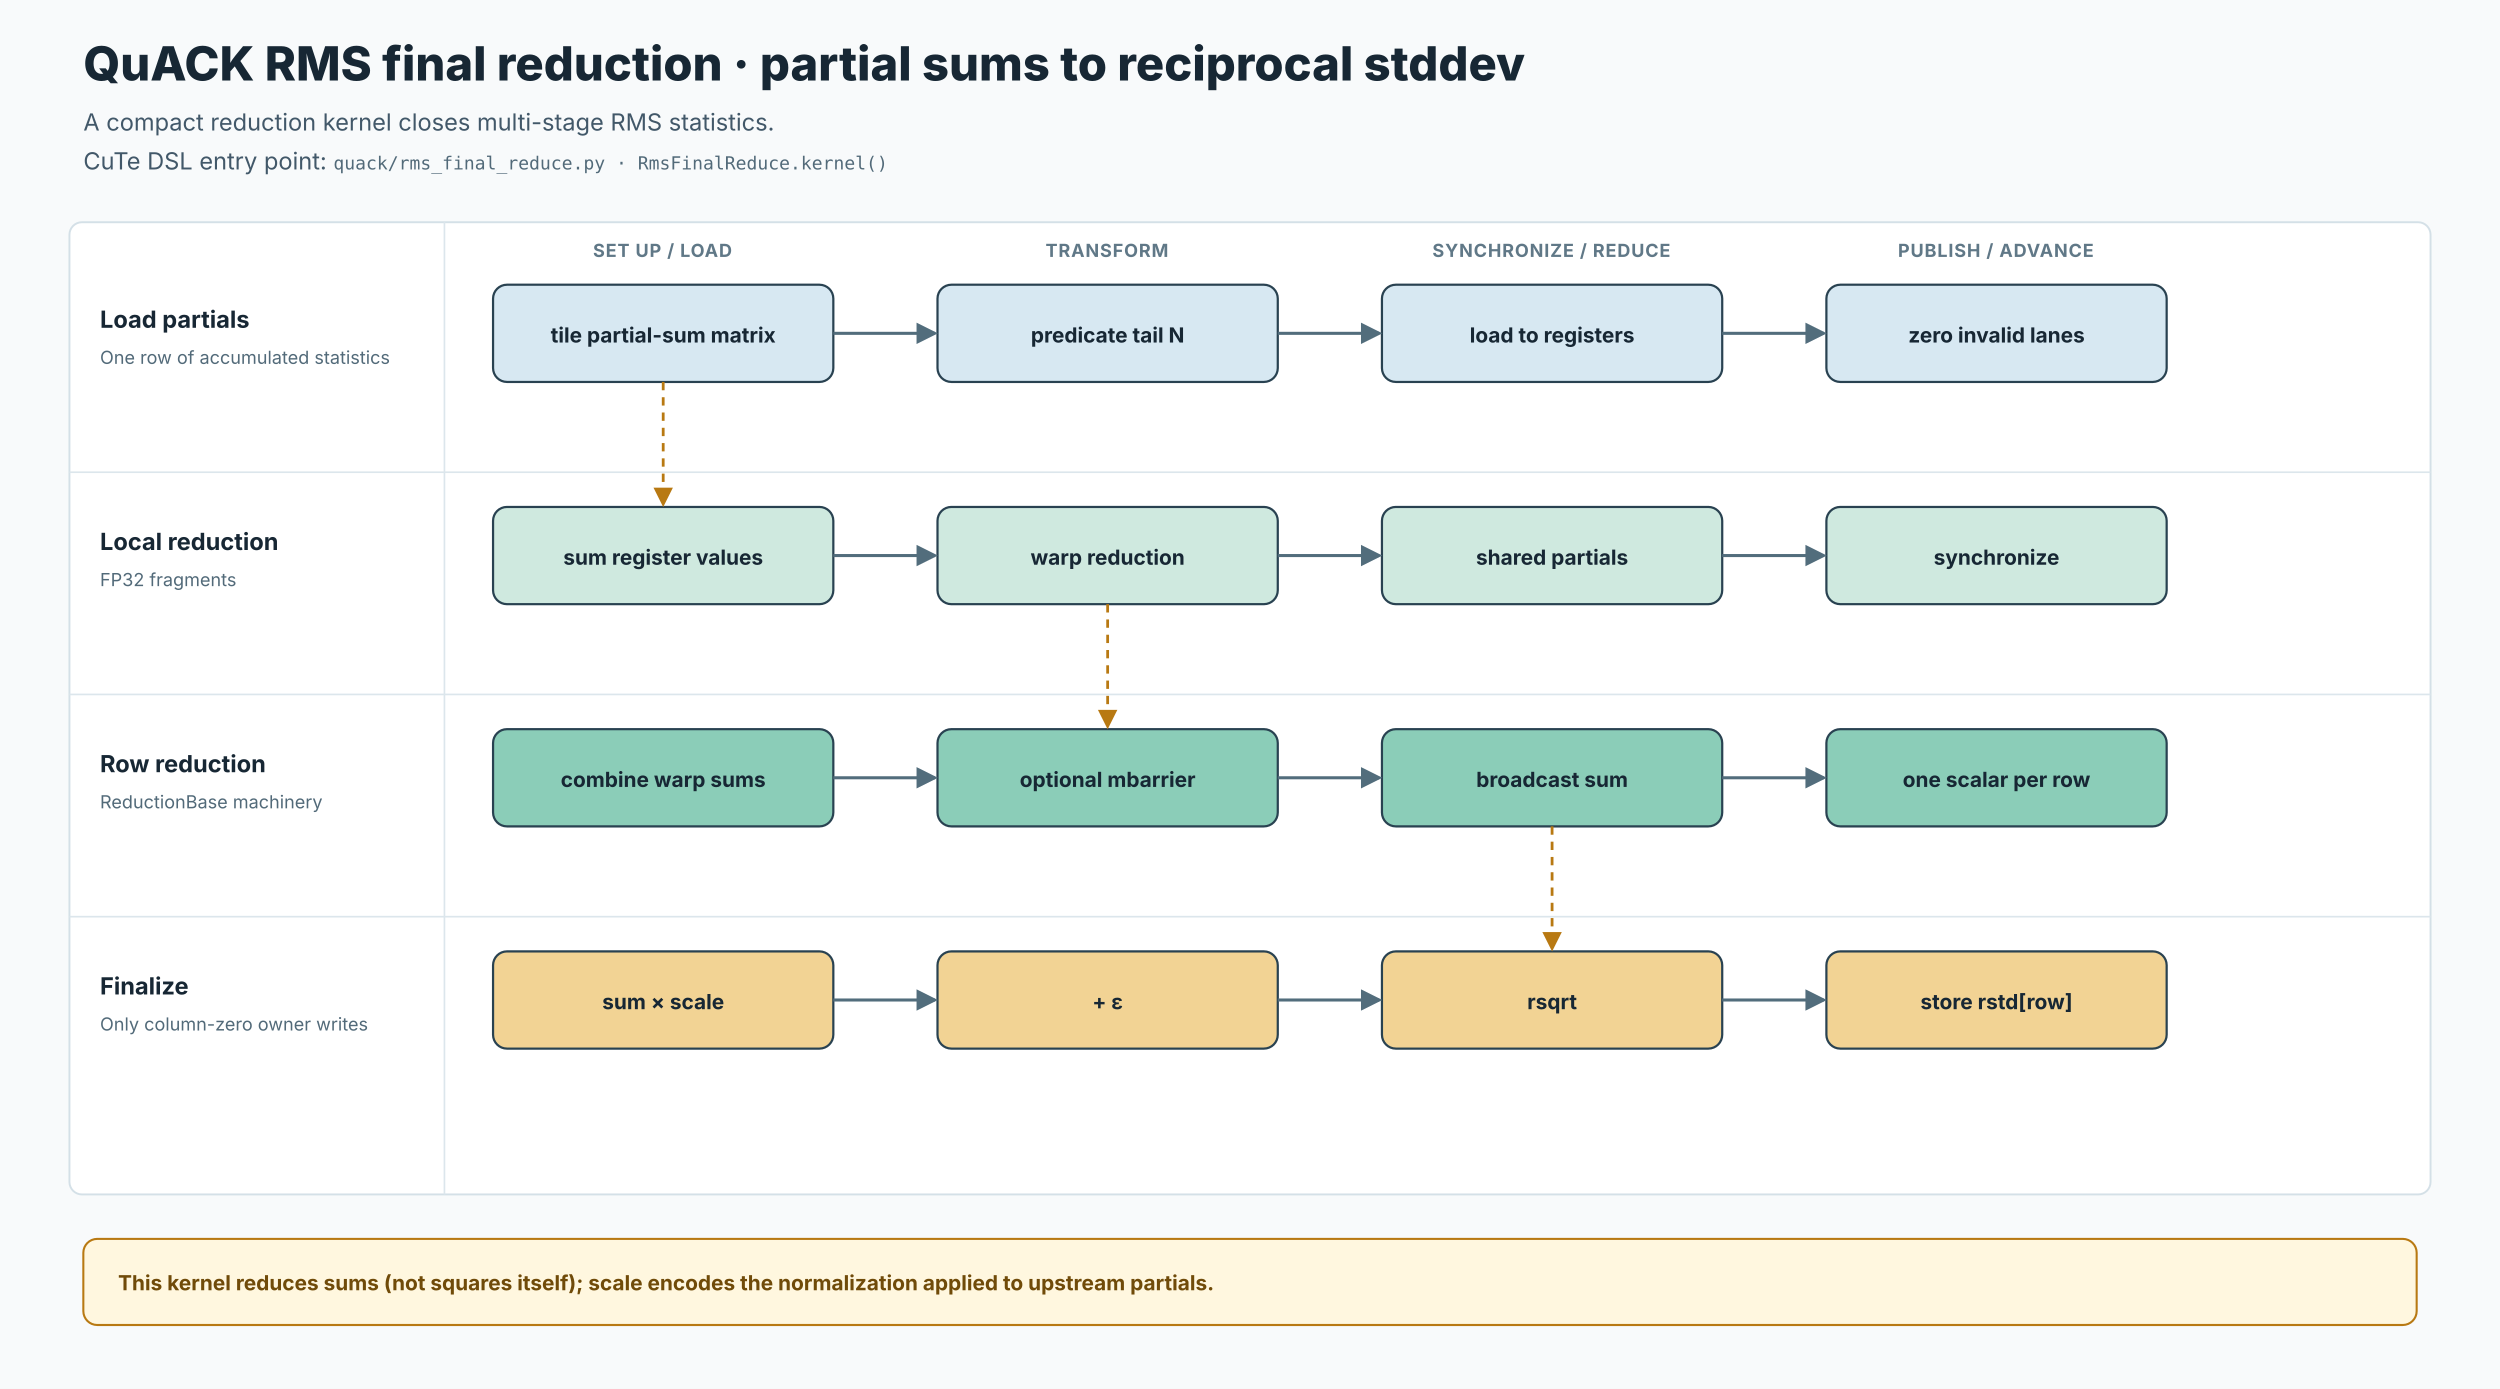
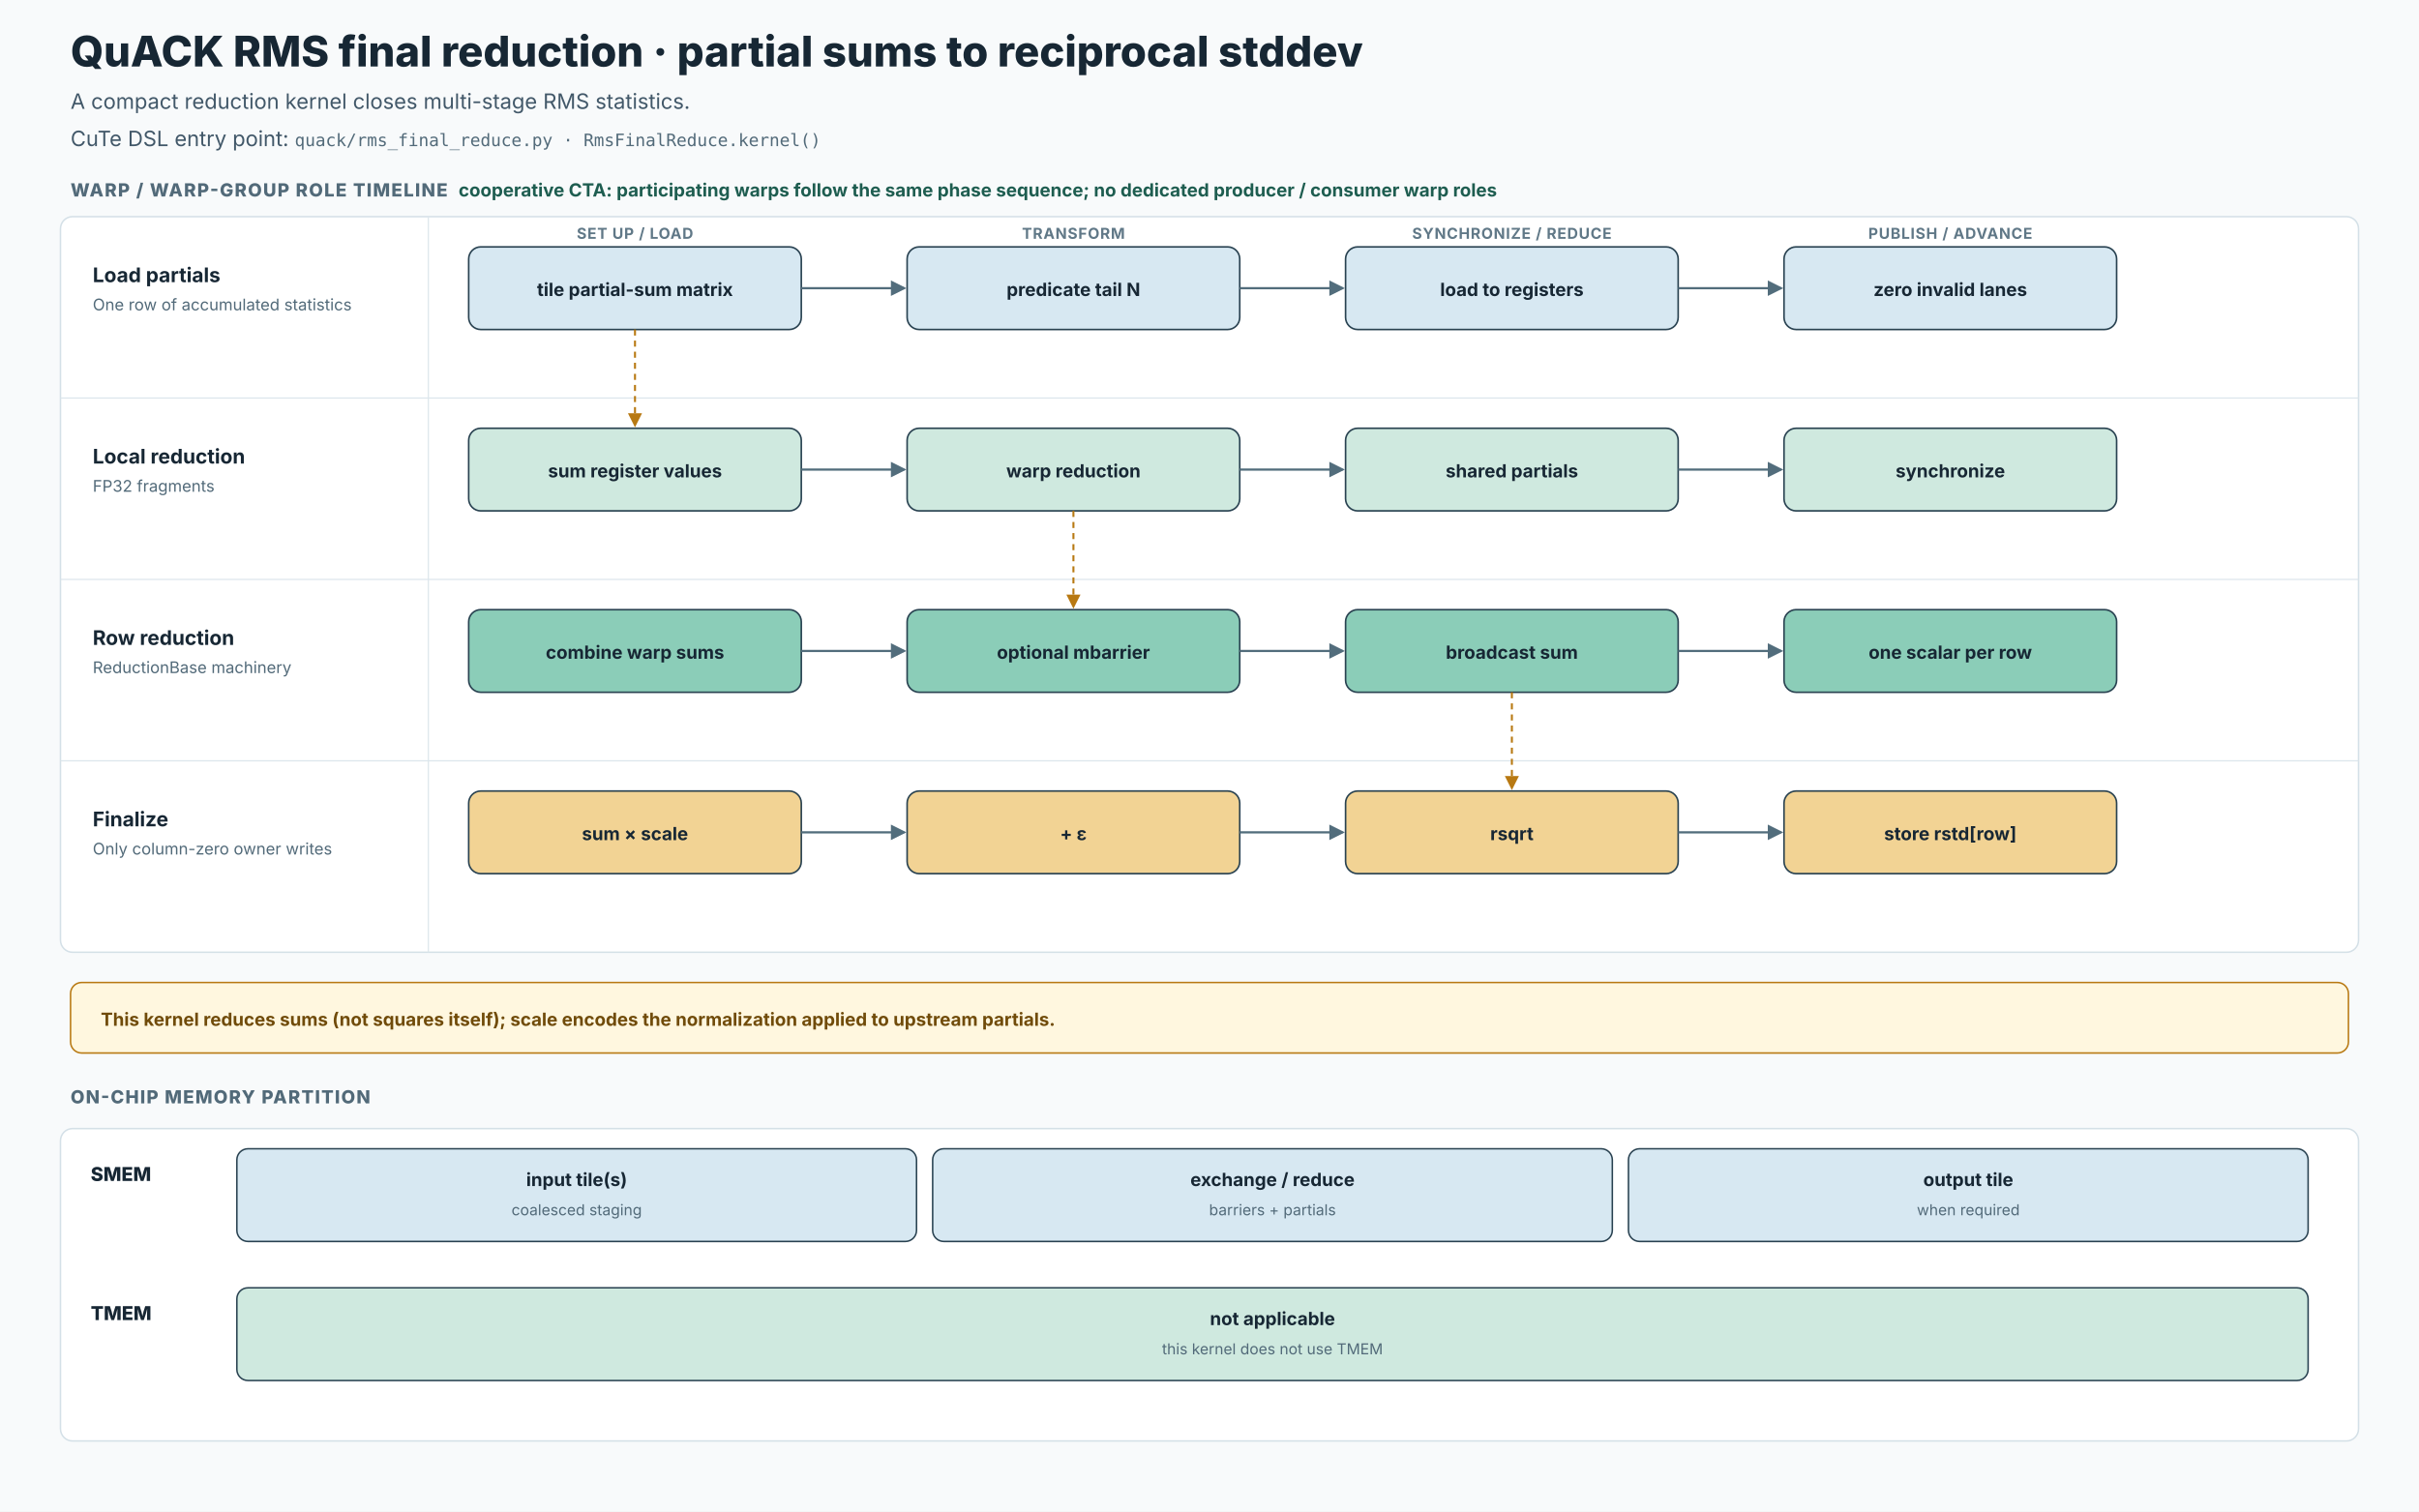
- <svg xmlns="http://www.w3.org/2000/svg" width="1800" height="1000" viewBox="0 0 1800 1000" role="img" aria-labelledby="title desc">
+ <svg xmlns="http://www.w3.org/2000/svg" width="2400" height="1500" viewBox="0 0 2400 1500" role="img" aria-labelledby="title desc">
  <defs>
    <style>
      text { font-family: Inter, ui-sans-serif, system-ui, -apple-system, BlinkMacSystemFont, "Segoe UI", sans-serif; fill: #172734; }
-       .title { font-size: 34px; font-weight: 760; } .subtitle { font-size: 17px; fill: #425869; }
-       .lane { font-size: 17px; font-weight: 730; } .lane-note { font-size: 13px; fill: #526a79; }
-       .phase { font-size: 13px; font-weight: 700; fill: #607887; text-anchor: middle; letter-spacing: .6px; }
-       .box { font-size: 15px; font-weight: 700; text-anchor: middle; dominant-baseline: middle; }
-       .mini { font-size: 12px; font-weight: 650; fill: #425869; text-anchor: middle; dominant-baseline: middle; }
+       .title { font-size: 42px; font-weight: 760; } .subtitle { font-size: 21px; fill: #425869; }
+       .panel-title { font-size: 18px; font-weight: 780; fill: #526a79; letter-spacing: 1.2px; }
+       .lane { font-size: 20px; font-weight: 730; } .lane-note { font-size: 16px; fill: #526a79; }
+       .phase { font-size: 15px; font-weight: 700; fill: #607887; text-anchor: middle; letter-spacing: .7px; }
+       .box { font-size: 18px; font-weight: 700; text-anchor: middle; dominant-baseline: middle; }
+       .mini { font-size: 15px; font-weight: 650; fill: #425869; text-anchor: middle; dominant-baseline: middle; }
      .node { stroke: #294251; stroke-width: 1.6; } .grid { stroke: #dce6ec; stroke-width: 1.2; }
      .arrow { fill: none; stroke: #526d7c; stroke-width: 2.2; marker-end: url(#arrow); }
      .dep { fill: none; stroke: #b87912; stroke-width: 2; stroke-dasharray: 6 5; marker-end: url(#gold); }
-       .note { font-size: 15px; font-weight: 650; fill: #704b09; } .source { font-family: ui-monospace, SFMono-Regular, Menlo, Consolas, monospace; font-size: 13px; fill: #526a79; }
+       .note { font-size: 18px; font-weight: 650; fill: #704b09; } .source { font-family: ui-monospace, SFMono-Regular, Menlo, Consolas, monospace; font-size: 17px; fill: #526a79; }
+       .role-summary { font-size: 18px; font-weight: 680; fill: #1e5d50; }
+       .memory-label { font-size: 19px; font-weight: 760; } .mem-node { stroke: #294251; stroke-width: 1.5; }
+       .mem-name { font-size: 18px; font-weight: 740; text-anchor: middle; } .mem-note { font-size: 15px; fill: #526a79; text-anchor: middle; }
    </style>
    <marker id="arrow" viewBox="0 0 10 10" refX="8.5" refY="5" markerWidth="7" markerHeight="7" orient="auto">
      <path d="M0 0L10 5L0 10Z" fill="#526d7c" />
    </marker>
    <marker id="gold" viewBox="0 0 10 10" refX="8.5" refY="5" markerWidth="7" markerHeight="7" orient="auto">
      <path d="M0 0L10 5L0 10Z" fill="#b87912" />
    </marker>
  </defs>
-   <rect width="1800" height="1000" fill="#f8fafb" />
-   <text class="title" x="60" y="58">QuACK RMS final reduction · partial sums to reciprocal stddev</text>
-   <text class="subtitle" x="60" y="94">A compact reduction kernel closes multi-stage RMS statistics.</text>
-   <text class="subtitle" x="60" y="122">CuTe DSL entry point: <tspan class="source">quack/rms_final_reduce.py · RmsFinalReduce.kernel()</tspan>
+   <rect width="2400" height="1500" fill="#f8fafb" />
+   <text class="title" x="70" y="66">QuACK RMS final reduction · partial sums to reciprocal stddev</text>
+   <text class="subtitle" x="70" y="108">A compact reduction kernel closes multi-stage RMS statistics.</text>
+   <text class="subtitle" x="70" y="145">CuTe DSL entry point: <tspan class="source">quack/rms_final_reduce.py · RmsFinalReduce.kernel()</tspan>
  </text>
-   <rect x="50" y="160" width="1700" height="700" rx="9" fill="#fff" stroke="#d4e0e7" stroke-width="1.4" />
-   <line class="grid" x1="320" y1="160" x2="320" y2="860" />
-   <line class="grid" x1="50" y1="340" x2="1750" y2="340" />
-   <line class="grid" x1="50" y1="500" x2="1750" y2="500" />
-   <line class="grid" x1="50" y1="660" x2="1750" y2="660" />
-   <text class="phase" x="477" y="185">SET UP / LOAD</text>
-   <text class="phase" x="797" y="185">TRANSFORM</text>
-   <text class="phase" x="1117" y="185">SYNCHRONIZE / REDUCE</text>
-   <text class="phase" x="1437" y="185">PUBLISH / ADVANCE</text>
-   <text class="lane" x="72" y="236">Load partials</text>
-   <text class="lane-note" x="72" y="262">One row of accumulated statistics</text>
-   <rect class="node" x="355" y="205" width="245" height="70" rx="10" fill="#d7e8f2" />
-   <text class="box" x="477.5" y="241">tile partial-sum matrix</text>
-   <rect class="node" x="675" y="205" width="245" height="70" rx="10" fill="#d7e8f2" />
-   <text class="box" x="797.5" y="241">predicate tail N</text>
-   <path class="arrow" d="M600 240 H673" />
-   <rect class="node" x="995" y="205" width="245" height="70" rx="10" fill="#d7e8f2" />
-   <text class="box" x="1117.5" y="241">load to registers</text>
-   <path class="arrow" d="M920 240 H993" />
-   <rect class="node" x="1315" y="205" width="245" height="70" rx="10" fill="#d7e8f2" />
-   <text class="box" x="1437.5" y="241">zero invalid lanes</text>
-   <path class="arrow" d="M1240 240 H1313" />
-   <text class="lane" x="72" y="396">Local reduction</text>
-   <text class="lane-note" x="72" y="422">FP32 fragments</text>
-   <rect class="node" x="355" y="365" width="245" height="70" rx="10" fill="#cfe9df" />
-   <text class="box" x="477.5" y="401">sum register values</text>
-   <rect class="node" x="675" y="365" width="245" height="70" rx="10" fill="#cfe9df" />
-   <text class="box" x="797.5" y="401">warp reduction</text>
-   <path class="arrow" d="M600 400 H673" />
-   <rect class="node" x="995" y="365" width="245" height="70" rx="10" fill="#cfe9df" />
-   <text class="box" x="1117.5" y="401">shared partials</text>
-   <path class="arrow" d="M920 400 H993" />
-   <rect class="node" x="1315" y="365" width="245" height="70" rx="10" fill="#cfe9df" />
-   <text class="box" x="1437.5" y="401">synchronize</text>
-   <path class="arrow" d="M1240 400 H1313" />
-   <text class="lane" x="72" y="556">Row reduction</text>
-   <text class="lane-note" x="72" y="582">ReductionBase machinery</text>
-   <rect class="node" x="355" y="525" width="245" height="70" rx="10" fill="#8bcdb8" />
-   <text class="box" x="477.5" y="561">combine warp sums</text>
-   <rect class="node" x="675" y="525" width="245" height="70" rx="10" fill="#8bcdb8" />
-   <text class="box" x="797.5" y="561">optional mbarrier</text>
-   <path class="arrow" d="M600 560 H673" />
-   <rect class="node" x="995" y="525" width="245" height="70" rx="10" fill="#8bcdb8" />
-   <text class="box" x="1117.5" y="561">broadcast sum</text>
-   <path class="arrow" d="M920 560 H993" />
-   <rect class="node" x="1315" y="525" width="245" height="70" rx="10" fill="#8bcdb8" />
-   <text class="box" x="1437.5" y="561">one scalar per row</text>
-   <path class="arrow" d="M1240 560 H1313" />
-   <text class="lane" x="72" y="716">Finalize</text>
-   <text class="lane-note" x="72" y="742">Only column-zero owner writes</text>
-   <rect class="node" x="355" y="685" width="245" height="70" rx="10" fill="#f2d394" />
-   <text class="box" x="477.5" y="721">sum × scale</text>
-   <rect class="node" x="675" y="685" width="245" height="70" rx="10" fill="#f2d394" />
-   <text class="box" x="797.5" y="721">+ ε</text>
-   <path class="arrow" d="M600 720 H673" />
-   <rect class="node" x="995" y="685" width="245" height="70" rx="10" fill="#f2d394" />
-   <text class="box" x="1117.5" y="721">rsqrt</text>
-   <path class="arrow" d="M920 720 H993" />
-   <rect class="node" x="1315" y="685" width="245" height="70" rx="10" fill="#f2d394" />
-   <text class="box" x="1437.5" y="721">store rstd[row]</text>
-   <path class="arrow" d="M1240 720 H1313" />
-   <path class="dep" d="M477.5 275 V363" />
-   <path class="dep" d="M797.5 435 V523" />
-   <path class="dep" d="M1117.5 595 V683" />
-   <rect x="60" y="892" width="1680" height="62" rx="10" fill="#fff7df" stroke="#b87912" stroke-width="1.5" />
-   <text class="note" x="85" y="929">This kernel reduces sums (not squares itself); scale encodes the normalization applied to upstream partials.</text>
+   <text class="panel-title" x="70" y="195">WARP / WARP-GROUP ROLE TIMELINE</text>
+   <text class="role-summary" x="455" y="195">cooperative CTA: participating warps follow the same phase sequence; no dedicated producer / consumer warp roles</text>
+   <rect x="60" y="215" width="2280" height="730" rx="12" fill="#fff" stroke="#d4e0e7" stroke-width="1.5" />
+   <line class="grid" x1="425" y1="215" x2="425" y2="945" />
+   <line class="grid" x1="60" y1="395" x2="2340" y2="395" />
+   <line class="grid" x1="60" y1="575" x2="2340" y2="575" />
+   <line class="grid" x1="60" y1="755" x2="2340" y2="755" />
+   <text class="phase" x="630" y="237">SET UP / LOAD</text>
+   <text class="phase" x="1065" y="237">TRANSFORM</text>
+   <text class="phase" x="1500" y="237">SYNCHRONIZE / REDUCE</text>
+   <text class="phase" x="1935" y="237">PUBLISH / ADVANCE</text>
+   <text class="lane" x="92" y="280">Load partials</text>
+   <text class="lane-note" x="92" y="308">One row of accumulated statistics</text>
+   <rect class="node" x="465" y="245" width="330" height="82" rx="12" fill="#d7e8f2" />
+   <text class="box" x="630" y="287">tile partial-sum matrix</text>
+   <rect class="node" x="900" y="245" width="330" height="82" rx="12" fill="#d7e8f2" />
+   <text class="box" x="1065" y="287">predicate tail N</text>
+   <path class="arrow" d="M795 286 H897" />
+   <rect class="node" x="1335" y="245" width="330" height="82" rx="12" fill="#d7e8f2" />
+   <text class="box" x="1500" y="287">load to registers</text>
+   <path class="arrow" d="M1230 286 H1332" />
+   <rect class="node" x="1770" y="245" width="330" height="82" rx="12" fill="#d7e8f2" />
+   <text class="box" x="1935" y="287">zero invalid lanes</text>
+   <path class="arrow" d="M1665 286 H1767" />
+   <text class="lane" x="92" y="460">Local reduction</text>
+   <text class="lane-note" x="92" y="488">FP32 fragments</text>
+   <rect class="node" x="465" y="425" width="330" height="82" rx="12" fill="#cfe9df" />
+   <text class="box" x="630" y="467">sum register values</text>
+   <rect class="node" x="900" y="425" width="330" height="82" rx="12" fill="#cfe9df" />
+   <text class="box" x="1065" y="467">warp reduction</text>
+   <path class="arrow" d="M795 466 H897" />
+   <rect class="node" x="1335" y="425" width="330" height="82" rx="12" fill="#cfe9df" />
+   <text class="box" x="1500" y="467">shared partials</text>
+   <path class="arrow" d="M1230 466 H1332" />
+   <rect class="node" x="1770" y="425" width="330" height="82" rx="12" fill="#cfe9df" />
+   <text class="box" x="1935" y="467">synchronize</text>
+   <path class="arrow" d="M1665 466 H1767" />
+   <text class="lane" x="92" y="640">Row reduction</text>
+   <text class="lane-note" x="92" y="668">ReductionBase machinery</text>
+   <rect class="node" x="465" y="605" width="330" height="82" rx="12" fill="#8bcdb8" />
+   <text class="box" x="630" y="647">combine warp sums</text>
+   <rect class="node" x="900" y="605" width="330" height="82" rx="12" fill="#8bcdb8" />
+   <text class="box" x="1065" y="647">optional mbarrier</text>
+   <path class="arrow" d="M795 646 H897" />
+   <rect class="node" x="1335" y="605" width="330" height="82" rx="12" fill="#8bcdb8" />
+   <text class="box" x="1500" y="647">broadcast sum</text>
+   <path class="arrow" d="M1230 646 H1332" />
+   <rect class="node" x="1770" y="605" width="330" height="82" rx="12" fill="#8bcdb8" />
+   <text class="box" x="1935" y="647">one scalar per row</text>
+   <path class="arrow" d="M1665 646 H1767" />
+   <text class="lane" x="92" y="820">Finalize</text>
+   <text class="lane-note" x="92" y="848">Only column-zero owner writes</text>
+   <rect class="node" x="465" y="785" width="330" height="82" rx="12" fill="#f2d394" />
+   <text class="box" x="630" y="827">sum × scale</text>
+   <rect class="node" x="900" y="785" width="330" height="82" rx="12" fill="#f2d394" />
+   <text class="box" x="1065" y="827">+ ε</text>
+   <path class="arrow" d="M795 826 H897" />
+   <rect class="node" x="1335" y="785" width="330" height="82" rx="12" fill="#f2d394" />
+   <text class="box" x="1500" y="827">rsqrt</text>
+   <path class="arrow" d="M1230 826 H1332" />
+   <rect class="node" x="1770" y="785" width="330" height="82" rx="12" fill="#f2d394" />
+   <text class="box" x="1935" y="827">store rstd[row]</text>
+   <path class="arrow" d="M1665 826 H1767" />
+   <path class="dep" d="M630 327 V422" />
+   <path class="dep" d="M1065 507 V602" />
+   <path class="dep" d="M1500 687 V782" />
+   <rect x="70" y="975" width="2260" height="70" rx="11" fill="#fff7df" stroke="#b87912" stroke-width="1.5" />
+   <text class="note" x="100" y="1018">This kernel reduces sums (not squares itself); scale encodes the normalization applied to upstream partials.</text>
+   <text class="panel-title" x="70" y="1095">ON-CHIP MEMORY PARTITION</text>
+   <rect x="60" y="1120" width="2280" height="310" rx="12" fill="#fff" stroke="#d4e0e7" stroke-width="1.5" />
+   <text class="memory-label" x="90" y="1172">SMEM</text>
+   <rect class="mem-node" x="235.0" y="1140" width="674.333" height="92" rx="11" fill="#d7e8f2" />
+   <text class="mem-name" x="572.167" y="1177">input tile(s)</text>
+   <text class="mem-note" x="572.167" y="1206">coalesced staging</text>
+   <rect class="mem-node" x="925.333" y="1140" width="674.333" height="92" rx="11" fill="#d7e8f2" />
+   <text class="mem-name" x="1262.5" y="1177">exchange / reduce</text>
+   <text class="mem-note" x="1262.5" y="1206">barriers + partials</text>
+   <rect class="mem-node" x="1615.667" y="1140" width="674.333" height="92" rx="11" fill="#d7e8f2" />
+   <text class="mem-name" x="1952.833" y="1177">output tile</text>
+   <text class="mem-note" x="1952.833" y="1206">when required</text>
+   <text class="memory-label" x="90" y="1310">TMEM</text>
+   <rect class="mem-node" x="235.0" y="1278" width="2055.0" height="92" rx="11" fill="#cfe9df" />
+   <text class="mem-name" x="1262.5" y="1315">not applicable</text>
+   <text class="mem-note" x="1262.5" y="1344">this kernel does not use TMEM</text>
</svg>
